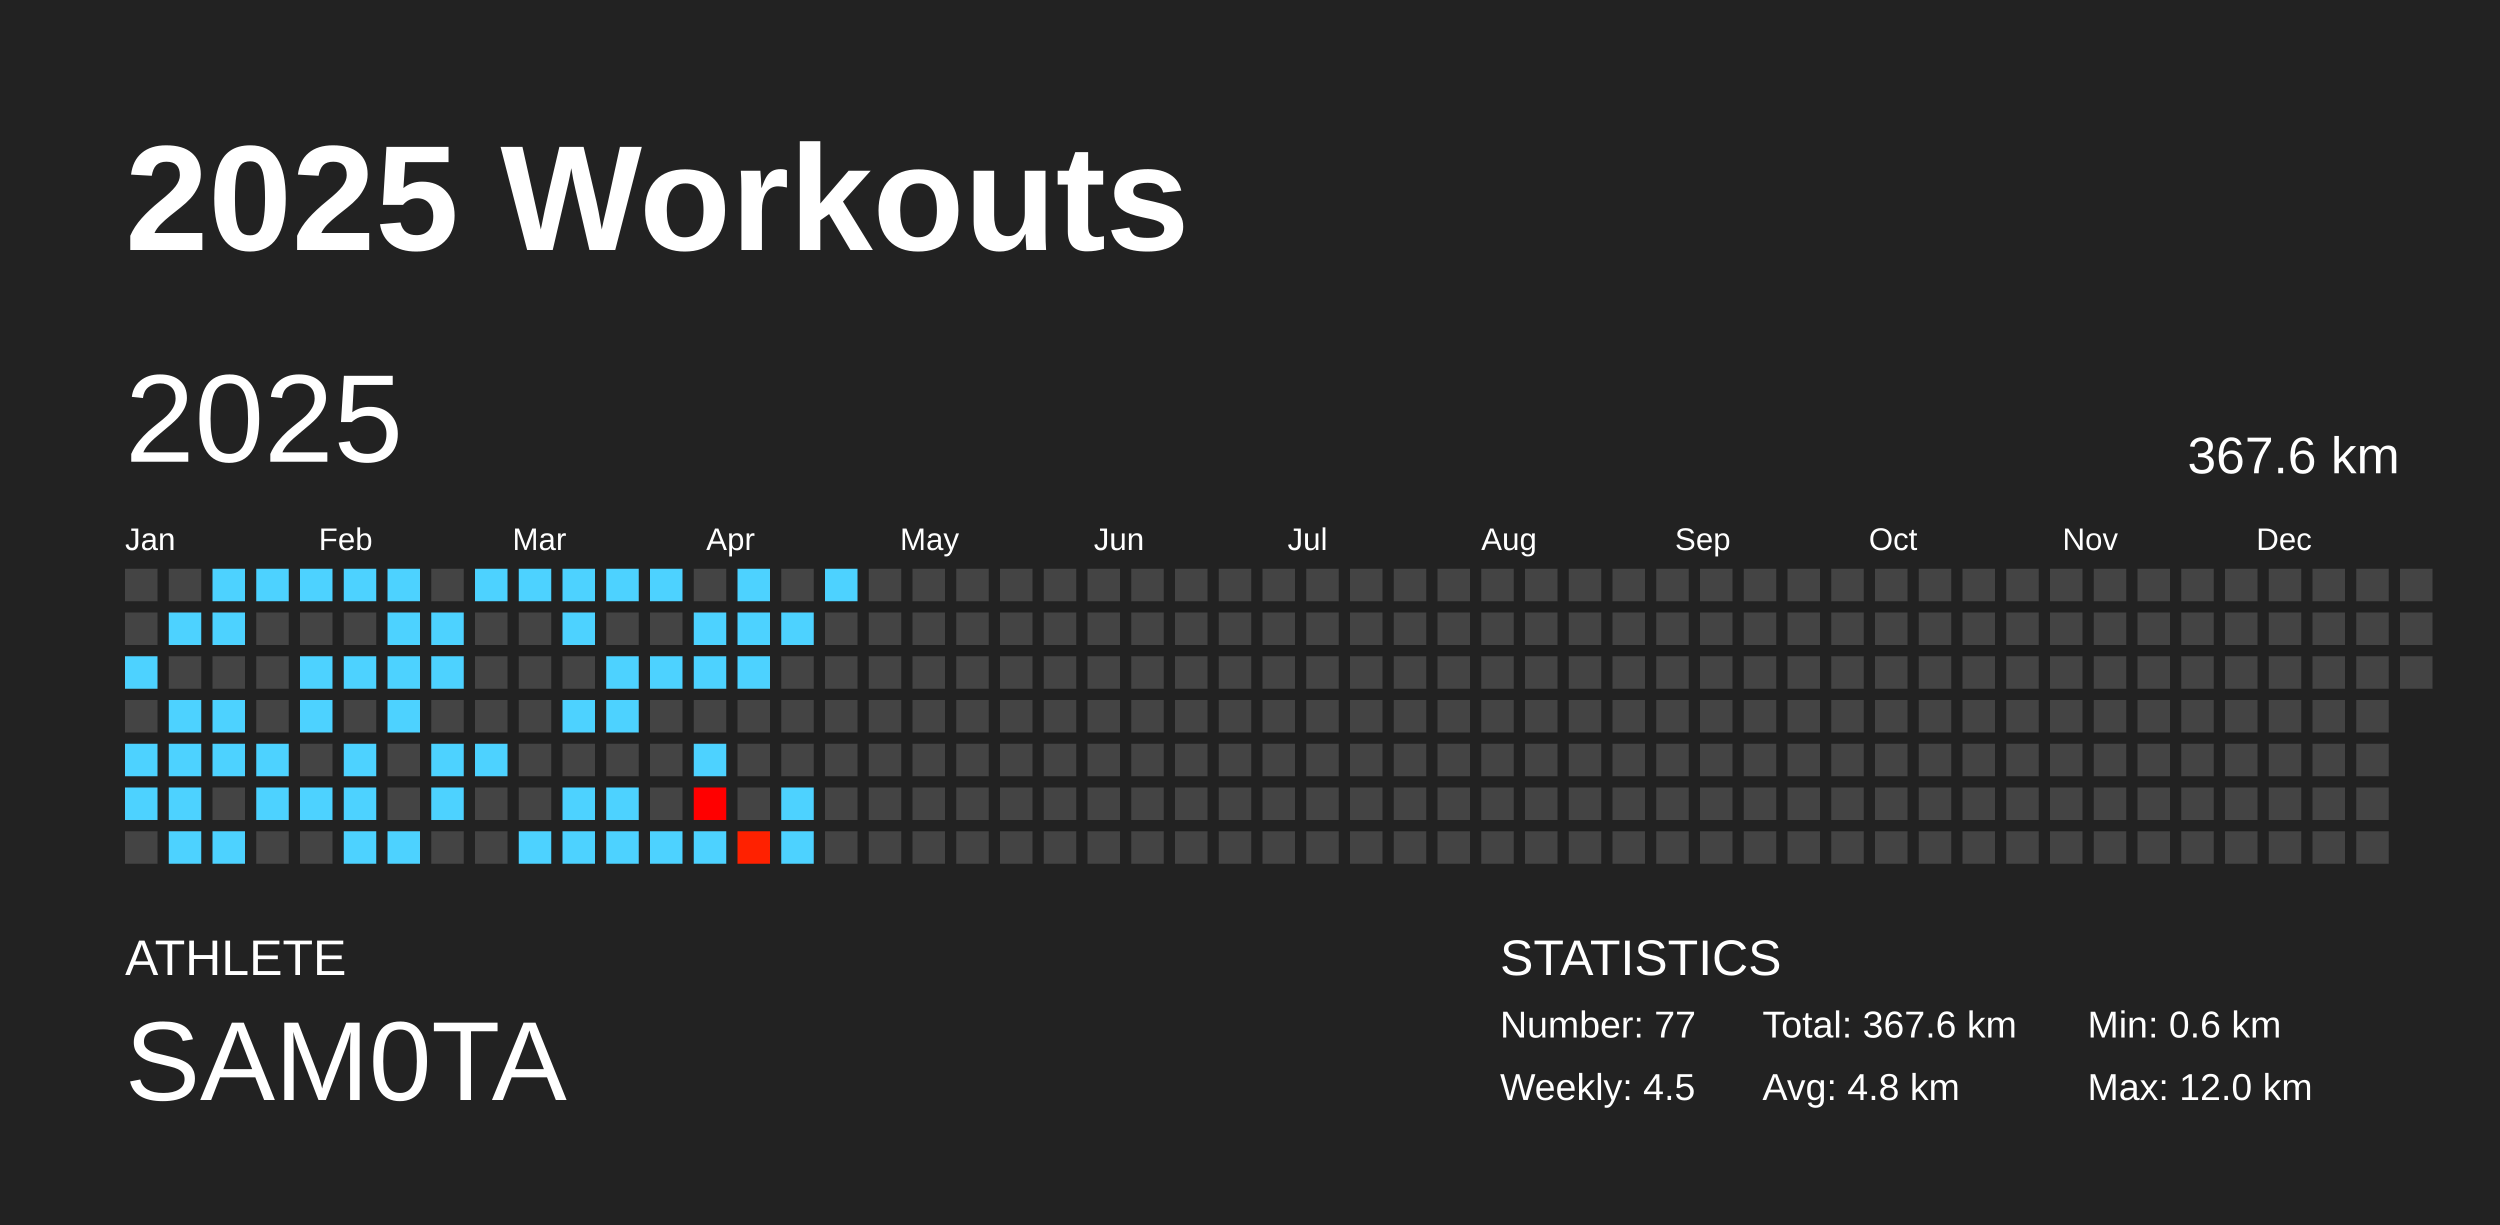
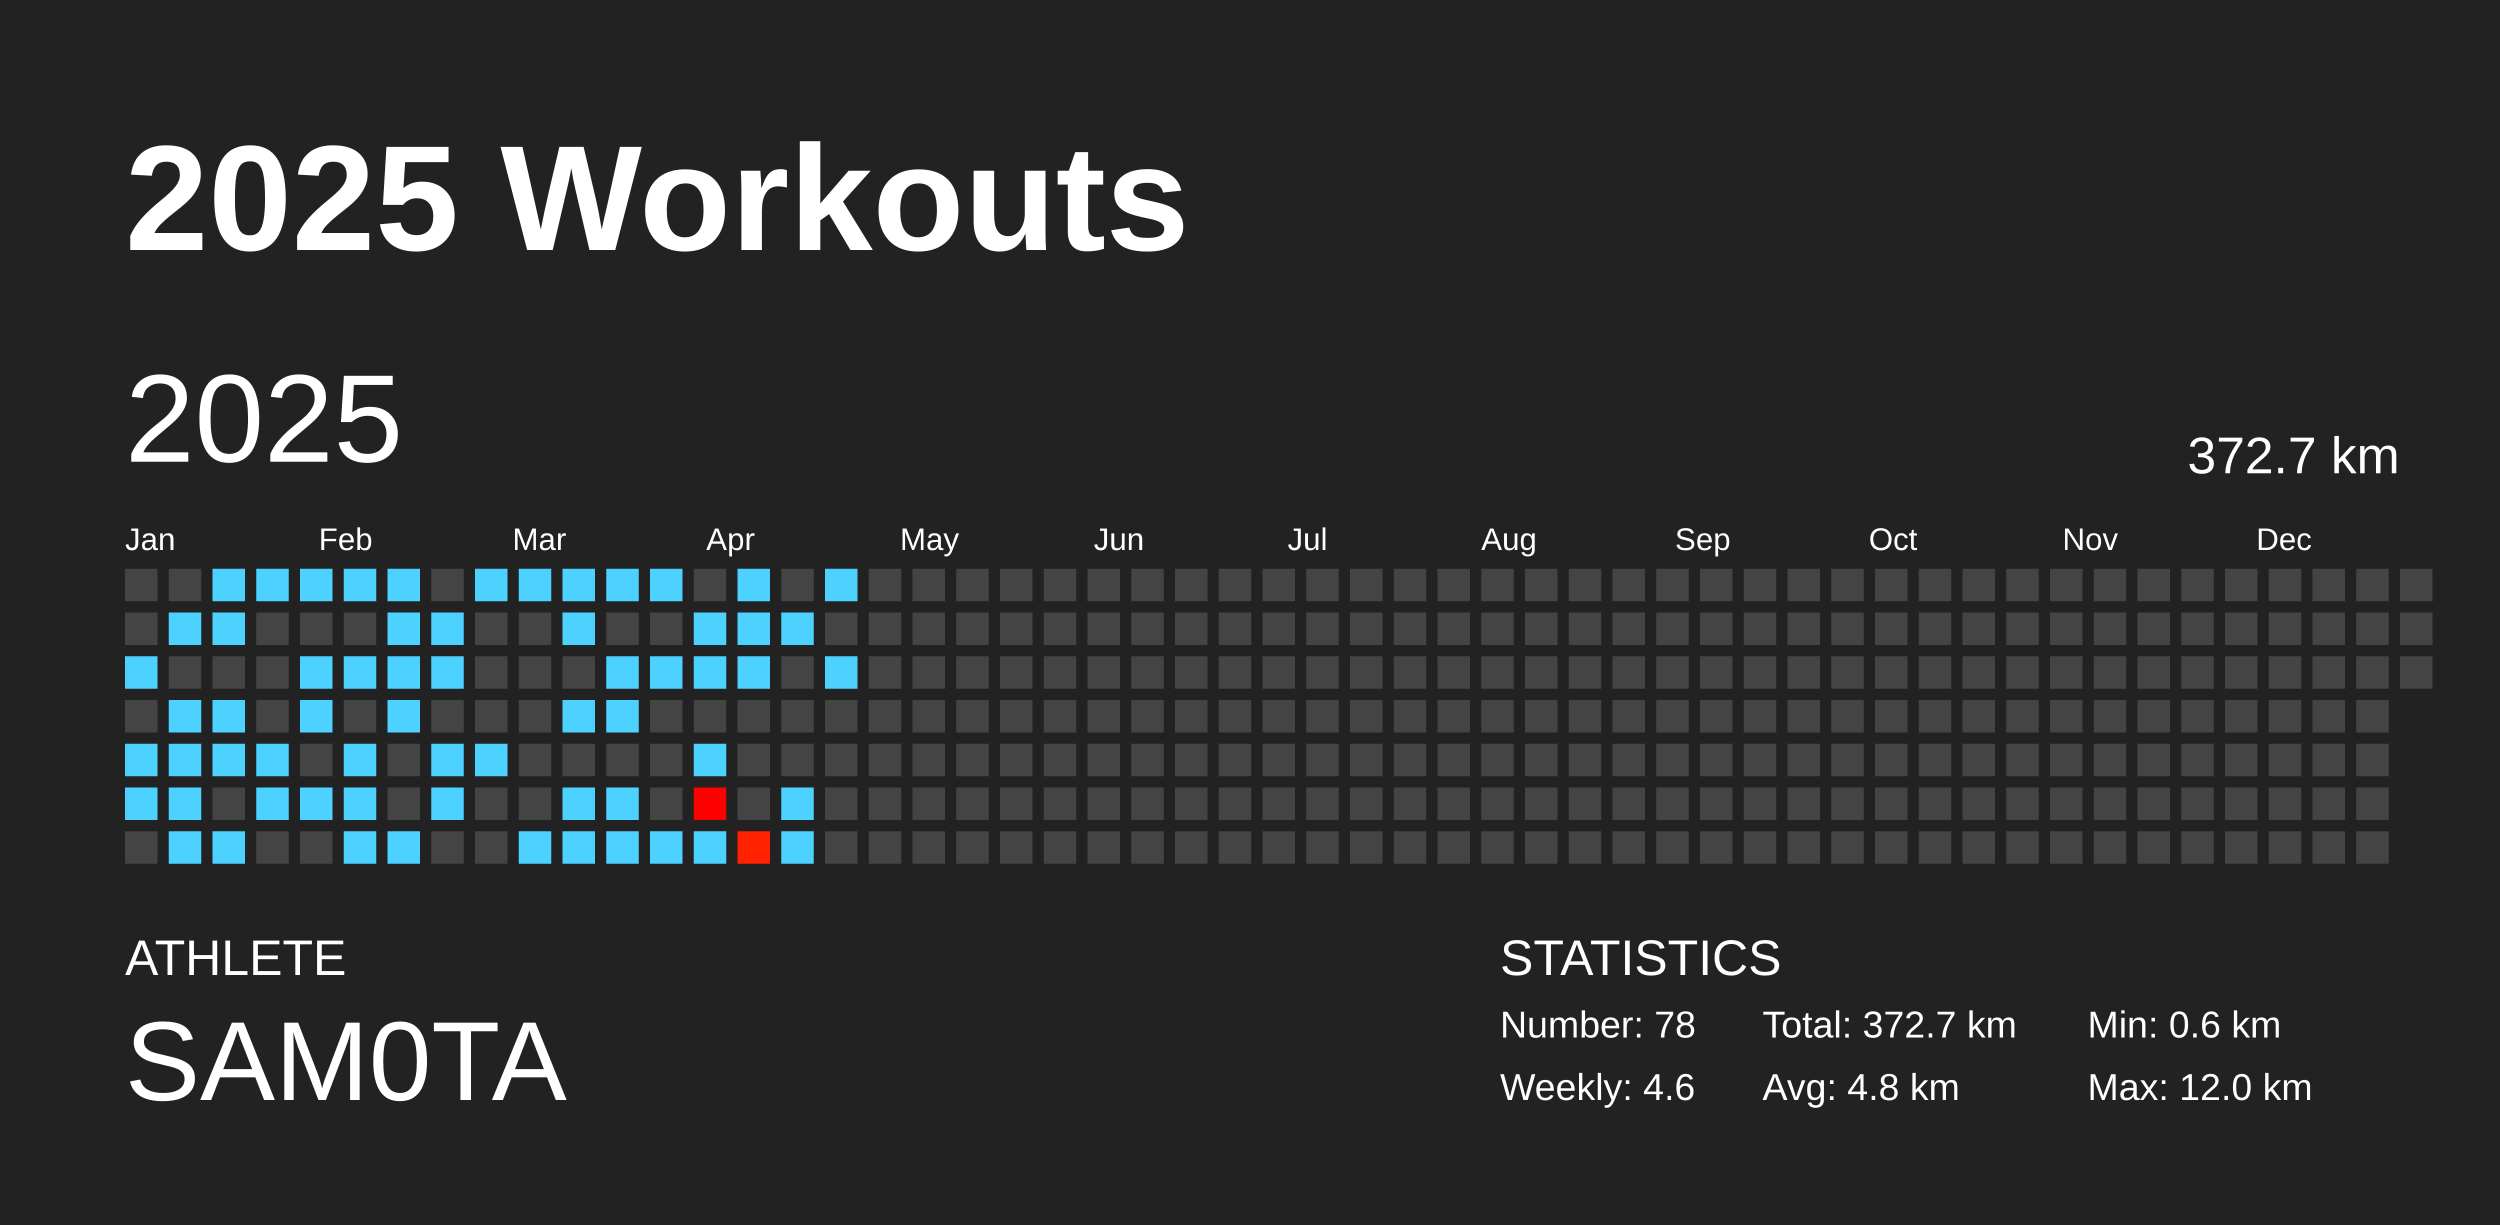
<svg xmlns="http://www.w3.org/2000/svg" baseProfile="full" height="98mm" version="1.1" viewBox="0,0,200,98" width="200mm">
  <defs />
  <rect fill="#222222" height="98" width="200" x="0" y="0" />
  <text fill="#FFFFFF" style="font-size:12px; font-family:Arial; font-weight:bold;" x="10" y="20">2025 Workouts</text>
  <text fill="#FFFFFF" style="font-size:4px; font-family:Arial" x="10" y="78">ATHLETE</text>
  <text fill="#FFFFFF" style="font-size:9px; font-family:Arial" x="10" y="88">SAM0TA</text>
  <text fill="#FFFFFF" style="font-size:4px; font-family:Arial" x="120" y="78">STATISTICS</text>
-   <text fill="#FFFFFF" style="font-size:3px; font-family:Arial" x="120" y="83">Number: 77</text>
-   <text fill="#FFFFFF" style="font-size:3px; font-family:Arial" x="120" y="88">Weekly: 4.5</text>
-   <text fill="#FFFFFF" style="font-size:3px; font-family:Arial" x="141" y="83">Total: 367.6 km</text>
+   <text fill="#FFFFFF" style="font-size:3px; font-family:Arial" x="120" y="83">Number: 78</text>
+   <text fill="#FFFFFF" style="font-size:3px; font-family:Arial" x="120" y="88">Weekly: 4.6</text>
+   <text fill="#FFFFFF" style="font-size:3px; font-family:Arial" x="141" y="83">Total: 372.7 km</text>
  <text fill="#FFFFFF" style="font-size:3px; font-family:Arial" x="141" y="88">Avg: 4.8 km</text>
  <text fill="#FFFFFF" style="font-size:3px; font-family:Arial" x="167" y="83">Min: 0.6 km</text>
  <text fill="#FFFFFF" style="font-size:3px; font-family:Arial" x="167" y="88">Max: 12.0 km</text>
  <text dominant-baseline="hanging" fill="#FFFFFF" style="font-size:10.0px; font-family:Arial;" x="10" y="30">2025</text>
-   <text dominant-baseline="hanging" fill="#FFFFFF" style="font-size:4.125px; font-family:Arial;" x="175" y="35">367.6 km</text>
+   <text dominant-baseline="hanging" fill="#FFFFFF" style="font-size:4.125px; font-family:Arial;" x="175" y="35">372.7 km</text>
  <text fill="#FFFFFF" style="font-size:2.5px; font-family:Arial" x="10.0" y="44">Jan</text>
  <text fill="#FFFFFF" style="font-size:2.5px; font-family:Arial" x="25.5" y="44">Feb</text>
  <text fill="#FFFFFF" style="font-size:2.5px; font-family:Arial" x="41.0" y="44">Mar</text>
  <text fill="#FFFFFF" style="font-size:2.5px; font-family:Arial" x="56.5" y="44">Apr</text>
  <text fill="#FFFFFF" style="font-size:2.5px; font-family:Arial" x="72.0" y="44">May</text>
  <text fill="#FFFFFF" style="font-size:2.5px; font-family:Arial" x="87.5" y="44">Jun</text>
  <text fill="#FFFFFF" style="font-size:2.5px; font-family:Arial" x="103.0" y="44">Jul</text>
  <text fill="#FFFFFF" style="font-size:2.5px; font-family:Arial" x="118.5" y="44">Aug</text>
  <text fill="#FFFFFF" style="font-size:2.5px; font-family:Arial" x="134.0" y="44">Sep</text>
  <text fill="#FFFFFF" style="font-size:2.5px; font-family:Arial" x="149.5" y="44">Oct</text>
  <text fill="#FFFFFF" style="font-size:2.5px; font-family:Arial" x="165.0" y="44">Nov</text>
  <text fill="#FFFFFF" style="font-size:2.5px; font-family:Arial" x="180.5" y="44">Dec</text>
  <rect fill="#444444" height="2.6" width="2.6" x="10.0" y="45.5" />
  <rect fill="#444444" height="2.6" width="2.6" x="10.0" y="49.0" />
  <rect fill="#4dd2ff" height="2.6" width="2.6" x="10.0" y="52.5" />
  <rect fill="#444444" height="2.6" width="2.6" x="10.0" y="56.0" />
  <rect fill="#4dd2ff" height="2.6" width="2.6" x="10.0" y="59.5" />
  <rect fill="#4dd2ff" height="2.6" width="2.6" x="10.0" y="63.0" />
  <rect fill="#444444" height="2.6" width="2.6" x="10.0" y="66.5" />
  <rect fill="#444444" height="2.6" width="2.6" x="13.5" y="45.5" />
  <rect fill="#4dd2ff" height="2.6" width="2.6" x="13.5" y="49.0" />
  <rect fill="#444444" height="2.6" width="2.6" x="13.5" y="52.5" />
  <rect fill="#4dd2ff" height="2.6" width="2.6" x="13.5" y="56.0" />
  <rect fill="#4dd2ff" height="2.6" width="2.6" x="13.5" y="59.5" />
  <rect fill="#4dd2ff" height="2.6" width="2.6" x="13.5" y="63.0" />
  <rect fill="#4dd2ff" height="2.6" width="2.6" x="13.5" y="66.5" />
  <rect fill="#4dd2ff" height="2.6" width="2.6" x="17.0" y="45.5" />
  <rect fill="#4dd2ff" height="2.6" width="2.6" x="17.0" y="49.0" />
  <rect fill="#444444" height="2.6" width="2.6" x="17.0" y="52.5" />
  <rect fill="#4dd2ff" height="2.6" width="2.6" x="17.0" y="56.0" />
  <rect fill="#4dd2ff" height="2.6" width="2.6" x="17.0" y="59.5" />
  <rect fill="#444444" height="2.6" width="2.6" x="17.0" y="63.0" />
  <rect fill="#4dd2ff" height="2.6" width="2.6" x="17.0" y="66.5" />
  <rect fill="#4dd2ff" height="2.6" width="2.6" x="20.5" y="45.5" />
  <rect fill="#444444" height="2.6" width="2.6" x="20.5" y="49.0" />
  <rect fill="#444444" height="2.6" width="2.6" x="20.5" y="52.5" />
  <rect fill="#444444" height="2.6" width="2.6" x="20.5" y="56.0" />
  <rect fill="#4dd2ff" height="2.6" width="2.6" x="20.5" y="59.5" />
  <rect fill="#4dd2ff" height="2.6" width="2.6" x="20.5" y="63.0" />
  <rect fill="#444444" height="2.6" width="2.6" x="20.5" y="66.5" />
  <rect fill="#4dd2ff" height="2.6" width="2.6" x="24.0" y="45.5" />
  <rect fill="#444444" height="2.6" width="2.6" x="24.0" y="49.0" />
  <rect fill="#4dd2ff" height="2.6" width="2.6" x="24.0" y="52.5" />
  <rect fill="#4dd2ff" height="2.6" width="2.6" x="24.0" y="56.0" />
  <rect fill="#444444" height="2.6" width="2.6" x="24.0" y="59.5" />
  <rect fill="#4dd2ff" height="2.6" width="2.6" x="24.0" y="63.0" />
  <rect fill="#444444" height="2.6" width="2.6" x="24.0" y="66.5" />
  <rect fill="#4dd2ff" height="2.6" width="2.6" x="27.5" y="45.5" />
  <rect fill="#444444" height="2.6" width="2.6" x="27.5" y="49.0" />
  <rect fill="#4dd2ff" height="2.6" width="2.6" x="27.5" y="52.5" />
  <rect fill="#444444" height="2.6" width="2.6" x="27.5" y="56.0" />
  <rect fill="#4dd2ff" height="2.6" width="2.6" x="27.5" y="59.5" />
  <rect fill="#4dd2ff" height="2.6" width="2.6" x="27.5" y="63.0" />
  <rect fill="#4dd2ff" height="2.6" width="2.6" x="27.5" y="66.5" />
  <rect fill="#4dd2ff" height="2.6" width="2.6" x="31.0" y="45.5" />
  <rect fill="#4dd2ff" height="2.6" width="2.6" x="31.0" y="49.0" />
  <rect fill="#4dd2ff" height="2.6" width="2.6" x="31.0" y="52.5" />
  <rect fill="#4dd2ff" height="2.6" width="2.6" x="31.0" y="56.0" />
  <rect fill="#444444" height="2.6" width="2.6" x="31.0" y="59.5" />
  <rect fill="#444444" height="2.6" width="2.6" x="31.0" y="63.0" />
  <rect fill="#4dd2ff" height="2.6" width="2.6" x="31.0" y="66.5" />
  <rect fill="#444444" height="2.6" width="2.6" x="34.5" y="45.5" />
  <rect fill="#4dd2ff" height="2.6" width="2.6" x="34.5" y="49.0" />
  <rect fill="#4dd2ff" height="2.6" width="2.6" x="34.5" y="52.5" />
  <rect fill="#444444" height="2.6" width="2.6" x="34.5" y="56.0" />
  <rect fill="#4dd2ff" height="2.6" width="2.6" x="34.5" y="59.5" />
  <rect fill="#4dd2ff" height="2.6" width="2.6" x="34.5" y="63.0" />
  <rect fill="#444444" height="2.6" width="2.6" x="34.5" y="66.5" />
  <rect fill="#4dd2ff" height="2.6" width="2.6" x="38.0" y="45.5" />
  <rect fill="#444444" height="2.6" width="2.6" x="38.0" y="49.0" />
  <rect fill="#444444" height="2.6" width="2.6" x="38.0" y="52.5" />
  <rect fill="#444444" height="2.6" width="2.6" x="38.0" y="56.0" />
  <rect fill="#4dd2ff" height="2.6" width="2.6" x="38.0" y="59.5" />
  <rect fill="#444444" height="2.6" width="2.6" x="38.0" y="63.0" />
  <rect fill="#444444" height="2.6" width="2.6" x="38.0" y="66.5" />
  <rect fill="#4dd2ff" height="2.6" width="2.6" x="41.5" y="45.5" />
  <rect fill="#444444" height="2.6" width="2.6" x="41.5" y="49.0" />
  <rect fill="#444444" height="2.6" width="2.6" x="41.5" y="52.5" />
  <rect fill="#444444" height="2.6" width="2.6" x="41.5" y="56.0" />
  <rect fill="#444444" height="2.6" width="2.6" x="41.5" y="59.5" />
  <rect fill="#444444" height="2.6" width="2.6" x="41.5" y="63.0" />
  <rect fill="#4dd2ff" height="2.6" width="2.6" x="41.5" y="66.5" />
  <rect fill="#4dd2ff" height="2.6" width="2.6" x="45.0" y="45.5" />
  <rect fill="#4dd2ff" height="2.6" width="2.6" x="45.0" y="49.0" />
  <rect fill="#444444" height="2.6" width="2.6" x="45.0" y="52.5" />
  <rect fill="#4dd2ff" height="2.6" width="2.6" x="45.0" y="56.0" />
  <rect fill="#444444" height="2.6" width="2.6" x="45.0" y="59.5" />
  <rect fill="#4dd2ff" height="2.6" width="2.6" x="45.0" y="63.0" />
  <rect fill="#4dd2ff" height="2.6" width="2.6" x="45.0" y="66.5" />
  <rect fill="#4dd2ff" height="2.6" width="2.6" x="48.5" y="45.5" />
  <rect fill="#444444" height="2.6" width="2.6" x="48.5" y="49.0" />
  <rect fill="#4dd2ff" height="2.6" width="2.6" x="48.5" y="52.5" />
  <rect fill="#4dd2ff" height="2.6" width="2.6" x="48.5" y="56.0" />
  <rect fill="#444444" height="2.6" width="2.6" x="48.5" y="59.5" />
  <rect fill="#4dd2ff" height="2.6" width="2.6" x="48.5" y="63.0" />
  <rect fill="#4dd2ff" height="2.6" width="2.6" x="48.5" y="66.5" />
  <rect fill="#4dd2ff" height="2.6" width="2.6" x="52.0" y="45.5" />
  <rect fill="#444444" height="2.6" width="2.6" x="52.0" y="49.0" />
  <rect fill="#4dd2ff" height="2.6" width="2.6" x="52.0" y="52.5" />
  <rect fill="#444444" height="2.6" width="2.6" x="52.0" y="56.0" />
  <rect fill="#444444" height="2.6" width="2.6" x="52.0" y="59.5" />
  <rect fill="#444444" height="2.6" width="2.6" x="52.0" y="63.0" />
  <rect fill="#4dd2ff" height="2.6" width="2.6" x="52.0" y="66.5" />
  <rect fill="#444444" height="2.6" width="2.6" x="55.5" y="45.5" />
  <rect fill="#4dd2ff" height="2.6" width="2.6" x="55.5" y="49.0" />
  <rect fill="#4dd2ff" height="2.6" width="2.6" x="55.5" y="52.5" />
  <rect fill="#444444" height="2.6" width="2.6" x="55.5" y="56.0" />
  <rect fill="#4dd2ff" height="2.6" width="2.6" x="55.5" y="59.5" />
  <rect fill="#ff0000" height="2.6" width="2.6" x="55.5" y="63.0" />
  <rect fill="#4dd2ff" height="2.6" width="2.6" x="55.5" y="66.5" />
  <rect fill="#4dd2ff" height="2.6" width="2.6" x="59.0" y="45.5" />
  <rect fill="#4dd2ff" height="2.6" width="2.6" x="59.0" y="49.0" />
  <rect fill="#4dd2ff" height="2.6" width="2.6" x="59.0" y="52.5" />
  <rect fill="#444444" height="2.6" width="2.6" x="59.0" y="56.0" />
  <rect fill="#444444" height="2.6" width="2.6" x="59.0" y="59.5" />
  <rect fill="#444444" height="2.6" width="2.6" x="59.0" y="63.0" />
  <rect fill="#ff2100" height="2.6" width="2.6" x="59.0" y="66.5" />
  <rect fill="#444444" height="2.6" width="2.6" x="62.5" y="45.5" />
  <rect fill="#4dd2ff" height="2.6" width="2.6" x="62.5" y="49.0" />
  <rect fill="#444444" height="2.6" width="2.6" x="62.5" y="52.5" />
  <rect fill="#444444" height="2.6" width="2.6" x="62.5" y="56.0" />
  <rect fill="#444444" height="2.6" width="2.6" x="62.5" y="59.5" />
  <rect fill="#4dd2ff" height="2.6" width="2.6" x="62.5" y="63.0" />
  <rect fill="#4dd2ff" height="2.6" width="2.6" x="62.5" y="66.5" />
  <rect fill="#4dd2ff" height="2.6" width="2.6" x="66.0" y="45.5" />
  <rect fill="#444444" height="2.6" width="2.6" x="66.0" y="49.0" />
-   <rect fill="#444444" height="2.6" width="2.6" x="66.0" y="52.5" />
+   <rect fill="#4dd2ff" height="2.6" width="2.6" x="66.0" y="52.5" />
  <rect fill="#444444" height="2.6" width="2.6" x="66.0" y="56.0" />
  <rect fill="#444444" height="2.6" width="2.6" x="66.0" y="59.5" />
  <rect fill="#444444" height="2.6" width="2.6" x="66.0" y="63.0" />
  <rect fill="#444444" height="2.6" width="2.6" x="66.0" y="66.5" />
  <rect fill="#444444" height="2.6" width="2.6" x="69.5" y="45.5" />
  <rect fill="#444444" height="2.6" width="2.6" x="69.5" y="49.0" />
  <rect fill="#444444" height="2.6" width="2.6" x="69.5" y="52.5" />
  <rect fill="#444444" height="2.6" width="2.6" x="69.5" y="56.0" />
  <rect fill="#444444" height="2.6" width="2.6" x="69.5" y="59.5" />
  <rect fill="#444444" height="2.6" width="2.6" x="69.5" y="63.0" />
  <rect fill="#444444" height="2.6" width="2.6" x="69.5" y="66.5" />
  <rect fill="#444444" height="2.6" width="2.6" x="73.0" y="45.5" />
  <rect fill="#444444" height="2.6" width="2.6" x="73.0" y="49.0" />
  <rect fill="#444444" height="2.6" width="2.6" x="73.0" y="52.5" />
  <rect fill="#444444" height="2.6" width="2.6" x="73.0" y="56.0" />
  <rect fill="#444444" height="2.6" width="2.6" x="73.0" y="59.5" />
  <rect fill="#444444" height="2.6" width="2.6" x="73.0" y="63.0" />
  <rect fill="#444444" height="2.6" width="2.6" x="73.0" y="66.5" />
  <rect fill="#444444" height="2.6" width="2.6" x="76.5" y="45.5" />
  <rect fill="#444444" height="2.6" width="2.6" x="76.5" y="49.0" />
  <rect fill="#444444" height="2.6" width="2.6" x="76.5" y="52.5" />
  <rect fill="#444444" height="2.6" width="2.6" x="76.5" y="56.0" />
  <rect fill="#444444" height="2.6" width="2.6" x="76.5" y="59.5" />
  <rect fill="#444444" height="2.6" width="2.6" x="76.5" y="63.0" />
  <rect fill="#444444" height="2.6" width="2.6" x="76.5" y="66.5" />
  <rect fill="#444444" height="2.6" width="2.6" x="80.0" y="45.5" />
  <rect fill="#444444" height="2.6" width="2.6" x="80.0" y="49.0" />
  <rect fill="#444444" height="2.6" width="2.6" x="80.0" y="52.5" />
  <rect fill="#444444" height="2.6" width="2.6" x="80.0" y="56.0" />
  <rect fill="#444444" height="2.6" width="2.6" x="80.0" y="59.5" />
  <rect fill="#444444" height="2.6" width="2.6" x="80.0" y="63.0" />
  <rect fill="#444444" height="2.6" width="2.6" x="80.0" y="66.5" />
  <rect fill="#444444" height="2.6" width="2.6" x="83.5" y="45.5" />
  <rect fill="#444444" height="2.6" width="2.6" x="83.5" y="49.0" />
  <rect fill="#444444" height="2.6" width="2.6" x="83.5" y="52.5" />
  <rect fill="#444444" height="2.6" width="2.6" x="83.5" y="56.0" />
  <rect fill="#444444" height="2.6" width="2.6" x="83.5" y="59.5" />
  <rect fill="#444444" height="2.6" width="2.6" x="83.5" y="63.0" />
  <rect fill="#444444" height="2.6" width="2.6" x="83.5" y="66.5" />
  <rect fill="#444444" height="2.6" width="2.6" x="87.0" y="45.5" />
  <rect fill="#444444" height="2.6" width="2.6" x="87.0" y="49.0" />
  <rect fill="#444444" height="2.6" width="2.6" x="87.0" y="52.5" />
  <rect fill="#444444" height="2.6" width="2.6" x="87.0" y="56.0" />
  <rect fill="#444444" height="2.6" width="2.6" x="87.0" y="59.5" />
  <rect fill="#444444" height="2.6" width="2.6" x="87.0" y="63.0" />
  <rect fill="#444444" height="2.6" width="2.6" x="87.0" y="66.5" />
  <rect fill="#444444" height="2.6" width="2.6" x="90.5" y="45.5" />
  <rect fill="#444444" height="2.6" width="2.6" x="90.5" y="49.0" />
  <rect fill="#444444" height="2.6" width="2.6" x="90.5" y="52.5" />
  <rect fill="#444444" height="2.6" width="2.6" x="90.5" y="56.0" />
  <rect fill="#444444" height="2.6" width="2.6" x="90.5" y="59.5" />
  <rect fill="#444444" height="2.6" width="2.6" x="90.5" y="63.0" />
  <rect fill="#444444" height="2.6" width="2.6" x="90.5" y="66.5" />
  <rect fill="#444444" height="2.6" width="2.6" x="94.0" y="45.5" />
  <rect fill="#444444" height="2.6" width="2.6" x="94.0" y="49.0" />
  <rect fill="#444444" height="2.6" width="2.6" x="94.0" y="52.5" />
  <rect fill="#444444" height="2.6" width="2.6" x="94.0" y="56.0" />
  <rect fill="#444444" height="2.6" width="2.6" x="94.0" y="59.5" />
  <rect fill="#444444" height="2.6" width="2.6" x="94.0" y="63.0" />
  <rect fill="#444444" height="2.6" width="2.6" x="94.0" y="66.5" />
  <rect fill="#444444" height="2.6" width="2.6" x="97.5" y="45.5" />
  <rect fill="#444444" height="2.6" width="2.6" x="97.5" y="49.0" />
  <rect fill="#444444" height="2.6" width="2.6" x="97.5" y="52.5" />
  <rect fill="#444444" height="2.6" width="2.6" x="97.5" y="56.0" />
  <rect fill="#444444" height="2.6" width="2.6" x="97.5" y="59.5" />
  <rect fill="#444444" height="2.6" width="2.6" x="97.5" y="63.0" />
  <rect fill="#444444" height="2.6" width="2.6" x="97.5" y="66.5" />
  <rect fill="#444444" height="2.6" width="2.6" x="101.0" y="45.5" />
  <rect fill="#444444" height="2.6" width="2.6" x="101.0" y="49.0" />
  <rect fill="#444444" height="2.6" width="2.6" x="101.0" y="52.5" />
  <rect fill="#444444" height="2.6" width="2.6" x="101.0" y="56.0" />
  <rect fill="#444444" height="2.6" width="2.6" x="101.0" y="59.5" />
  <rect fill="#444444" height="2.6" width="2.6" x="101.0" y="63.0" />
  <rect fill="#444444" height="2.6" width="2.6" x="101.0" y="66.5" />
  <rect fill="#444444" height="2.6" width="2.6" x="104.5" y="45.5" />
  <rect fill="#444444" height="2.6" width="2.6" x="104.5" y="49.0" />
  <rect fill="#444444" height="2.6" width="2.6" x="104.5" y="52.5" />
  <rect fill="#444444" height="2.6" width="2.6" x="104.5" y="56.0" />
  <rect fill="#444444" height="2.6" width="2.6" x="104.5" y="59.5" />
  <rect fill="#444444" height="2.6" width="2.6" x="104.5" y="63.0" />
  <rect fill="#444444" height="2.6" width="2.6" x="104.5" y="66.5" />
  <rect fill="#444444" height="2.6" width="2.6" x="108.0" y="45.5" />
  <rect fill="#444444" height="2.6" width="2.6" x="108.0" y="49.0" />
  <rect fill="#444444" height="2.6" width="2.6" x="108.0" y="52.5" />
  <rect fill="#444444" height="2.6" width="2.6" x="108.0" y="56.0" />
  <rect fill="#444444" height="2.6" width="2.6" x="108.0" y="59.5" />
  <rect fill="#444444" height="2.6" width="2.6" x="108.0" y="63.0" />
  <rect fill="#444444" height="2.6" width="2.6" x="108.0" y="66.5" />
  <rect fill="#444444" height="2.6" width="2.6" x="111.5" y="45.5" />
  <rect fill="#444444" height="2.6" width="2.6" x="111.5" y="49.0" />
  <rect fill="#444444" height="2.6" width="2.6" x="111.5" y="52.5" />
  <rect fill="#444444" height="2.6" width="2.6" x="111.5" y="56.0" />
  <rect fill="#444444" height="2.6" width="2.6" x="111.5" y="59.5" />
  <rect fill="#444444" height="2.6" width="2.6" x="111.5" y="63.0" />
  <rect fill="#444444" height="2.6" width="2.6" x="111.5" y="66.5" />
  <rect fill="#444444" height="2.6" width="2.6" x="115.0" y="45.5" />
  <rect fill="#444444" height="2.6" width="2.6" x="115.0" y="49.0" />
  <rect fill="#444444" height="2.6" width="2.6" x="115.0" y="52.5" />
  <rect fill="#444444" height="2.6" width="2.6" x="115.0" y="56.0" />
  <rect fill="#444444" height="2.6" width="2.6" x="115.0" y="59.5" />
  <rect fill="#444444" height="2.6" width="2.6" x="115.0" y="63.0" />
  <rect fill="#444444" height="2.6" width="2.6" x="115.0" y="66.5" />
  <rect fill="#444444" height="2.6" width="2.6" x="118.5" y="45.5" />
  <rect fill="#444444" height="2.6" width="2.6" x="118.5" y="49.0" />
  <rect fill="#444444" height="2.6" width="2.6" x="118.5" y="52.5" />
  <rect fill="#444444" height="2.6" width="2.6" x="118.5" y="56.0" />
  <rect fill="#444444" height="2.6" width="2.6" x="118.5" y="59.5" />
  <rect fill="#444444" height="2.6" width="2.6" x="118.5" y="63.0" />
  <rect fill="#444444" height="2.6" width="2.6" x="118.5" y="66.5" />
  <rect fill="#444444" height="2.6" width="2.6" x="122.0" y="45.5" />
  <rect fill="#444444" height="2.6" width="2.6" x="122.0" y="49.0" />
  <rect fill="#444444" height="2.6" width="2.6" x="122.0" y="52.5" />
  <rect fill="#444444" height="2.6" width="2.6" x="122.0" y="56.0" />
  <rect fill="#444444" height="2.6" width="2.6" x="122.0" y="59.5" />
  <rect fill="#444444" height="2.6" width="2.6" x="122.0" y="63.0" />
  <rect fill="#444444" height="2.6" width="2.6" x="122.0" y="66.5" />
  <rect fill="#444444" height="2.6" width="2.6" x="125.5" y="45.5" />
  <rect fill="#444444" height="2.6" width="2.6" x="125.5" y="49.0" />
  <rect fill="#444444" height="2.6" width="2.6" x="125.5" y="52.5" />
  <rect fill="#444444" height="2.6" width="2.6" x="125.5" y="56.0" />
  <rect fill="#444444" height="2.6" width="2.6" x="125.5" y="59.5" />
  <rect fill="#444444" height="2.6" width="2.6" x="125.5" y="63.0" />
  <rect fill="#444444" height="2.6" width="2.6" x="125.5" y="66.5" />
  <rect fill="#444444" height="2.6" width="2.6" x="129.0" y="45.5" />
  <rect fill="#444444" height="2.6" width="2.6" x="129.0" y="49.0" />
  <rect fill="#444444" height="2.6" width="2.6" x="129.0" y="52.5" />
  <rect fill="#444444" height="2.6" width="2.6" x="129.0" y="56.0" />
  <rect fill="#444444" height="2.6" width="2.6" x="129.0" y="59.5" />
  <rect fill="#444444" height="2.6" width="2.6" x="129.0" y="63.0" />
  <rect fill="#444444" height="2.6" width="2.6" x="129.0" y="66.5" />
  <rect fill="#444444" height="2.6" width="2.6" x="132.5" y="45.5" />
  <rect fill="#444444" height="2.6" width="2.6" x="132.5" y="49.0" />
  <rect fill="#444444" height="2.6" width="2.6" x="132.5" y="52.5" />
  <rect fill="#444444" height="2.6" width="2.6" x="132.5" y="56.0" />
  <rect fill="#444444" height="2.6" width="2.6" x="132.5" y="59.5" />
  <rect fill="#444444" height="2.6" width="2.6" x="132.5" y="63.0" />
  <rect fill="#444444" height="2.6" width="2.6" x="132.5" y="66.5" />
  <rect fill="#444444" height="2.6" width="2.6" x="136.0" y="45.5" />
  <rect fill="#444444" height="2.6" width="2.6" x="136.0" y="49.0" />
  <rect fill="#444444" height="2.6" width="2.6" x="136.0" y="52.5" />
  <rect fill="#444444" height="2.6" width="2.6" x="136.0" y="56.0" />
  <rect fill="#444444" height="2.6" width="2.6" x="136.0" y="59.5" />
  <rect fill="#444444" height="2.6" width="2.6" x="136.0" y="63.0" />
  <rect fill="#444444" height="2.6" width="2.6" x="136.0" y="66.5" />
  <rect fill="#444444" height="2.6" width="2.6" x="139.5" y="45.5" />
  <rect fill="#444444" height="2.6" width="2.6" x="139.5" y="49.0" />
  <rect fill="#444444" height="2.6" width="2.6" x="139.5" y="52.5" />
  <rect fill="#444444" height="2.6" width="2.6" x="139.5" y="56.0" />
  <rect fill="#444444" height="2.6" width="2.6" x="139.5" y="59.5" />
  <rect fill="#444444" height="2.6" width="2.6" x="139.5" y="63.0" />
  <rect fill="#444444" height="2.6" width="2.6" x="139.5" y="66.5" />
  <rect fill="#444444" height="2.6" width="2.6" x="143.0" y="45.5" />
  <rect fill="#444444" height="2.6" width="2.6" x="143.0" y="49.0" />
  <rect fill="#444444" height="2.6" width="2.6" x="143.0" y="52.5" />
  <rect fill="#444444" height="2.6" width="2.6" x="143.0" y="56.0" />
  <rect fill="#444444" height="2.6" width="2.6" x="143.0" y="59.5" />
  <rect fill="#444444" height="2.6" width="2.6" x="143.0" y="63.0" />
  <rect fill="#444444" height="2.6" width="2.6" x="143.0" y="66.5" />
  <rect fill="#444444" height="2.6" width="2.6" x="146.5" y="45.5" />
  <rect fill="#444444" height="2.6" width="2.6" x="146.5" y="49.0" />
  <rect fill="#444444" height="2.6" width="2.6" x="146.5" y="52.5" />
  <rect fill="#444444" height="2.6" width="2.6" x="146.5" y="56.0" />
  <rect fill="#444444" height="2.6" width="2.6" x="146.5" y="59.5" />
  <rect fill="#444444" height="2.6" width="2.6" x="146.5" y="63.0" />
  <rect fill="#444444" height="2.6" width="2.6" x="146.5" y="66.5" />
  <rect fill="#444444" height="2.6" width="2.6" x="150.0" y="45.5" />
  <rect fill="#444444" height="2.6" width="2.6" x="150.0" y="49.0" />
  <rect fill="#444444" height="2.6" width="2.6" x="150.0" y="52.5" />
  <rect fill="#444444" height="2.6" width="2.6" x="150.0" y="56.0" />
  <rect fill="#444444" height="2.6" width="2.6" x="150.0" y="59.5" />
  <rect fill="#444444" height="2.6" width="2.6" x="150.0" y="63.0" />
  <rect fill="#444444" height="2.6" width="2.6" x="150.0" y="66.5" />
  <rect fill="#444444" height="2.6" width="2.6" x="153.5" y="45.5" />
  <rect fill="#444444" height="2.6" width="2.6" x="153.5" y="49.0" />
  <rect fill="#444444" height="2.6" width="2.6" x="153.5" y="52.5" />
  <rect fill="#444444" height="2.6" width="2.6" x="153.5" y="56.0" />
  <rect fill="#444444" height="2.6" width="2.6" x="153.5" y="59.5" />
  <rect fill="#444444" height="2.6" width="2.6" x="153.5" y="63.0" />
  <rect fill="#444444" height="2.6" width="2.6" x="153.5" y="66.5" />
  <rect fill="#444444" height="2.6" width="2.6" x="157.0" y="45.5" />
  <rect fill="#444444" height="2.6" width="2.6" x="157.0" y="49.0" />
  <rect fill="#444444" height="2.6" width="2.6" x="157.0" y="52.5" />
  <rect fill="#444444" height="2.6" width="2.6" x="157.0" y="56.0" />
  <rect fill="#444444" height="2.6" width="2.6" x="157.0" y="59.5" />
  <rect fill="#444444" height="2.6" width="2.6" x="157.0" y="63.0" />
  <rect fill="#444444" height="2.6" width="2.6" x="157.0" y="66.5" />
  <rect fill="#444444" height="2.6" width="2.6" x="160.5" y="45.5" />
  <rect fill="#444444" height="2.6" width="2.6" x="160.5" y="49.0" />
  <rect fill="#444444" height="2.6" width="2.6" x="160.5" y="52.5" />
  <rect fill="#444444" height="2.6" width="2.6" x="160.5" y="56.0" />
  <rect fill="#444444" height="2.6" width="2.6" x="160.5" y="59.5" />
  <rect fill="#444444" height="2.6" width="2.6" x="160.5" y="63.0" />
  <rect fill="#444444" height="2.6" width="2.6" x="160.5" y="66.5" />
  <rect fill="#444444" height="2.6" width="2.6" x="164.0" y="45.5" />
  <rect fill="#444444" height="2.6" width="2.6" x="164.0" y="49.0" />
  <rect fill="#444444" height="2.6" width="2.6" x="164.0" y="52.5" />
  <rect fill="#444444" height="2.6" width="2.6" x="164.0" y="56.0" />
  <rect fill="#444444" height="2.6" width="2.6" x="164.0" y="59.5" />
  <rect fill="#444444" height="2.6" width="2.6" x="164.0" y="63.0" />
  <rect fill="#444444" height="2.6" width="2.6" x="164.0" y="66.5" />
  <rect fill="#444444" height="2.6" width="2.6" x="167.5" y="45.5" />
  <rect fill="#444444" height="2.6" width="2.6" x="167.5" y="49.0" />
  <rect fill="#444444" height="2.6" width="2.6" x="167.5" y="52.5" />
  <rect fill="#444444" height="2.6" width="2.6" x="167.5" y="56.0" />
  <rect fill="#444444" height="2.6" width="2.6" x="167.5" y="59.5" />
  <rect fill="#444444" height="2.6" width="2.6" x="167.5" y="63.0" />
  <rect fill="#444444" height="2.6" width="2.6" x="167.5" y="66.5" />
  <rect fill="#444444" height="2.6" width="2.6" x="171.0" y="45.5" />
  <rect fill="#444444" height="2.6" width="2.6" x="171.0" y="49.0" />
  <rect fill="#444444" height="2.6" width="2.6" x="171.0" y="52.5" />
  <rect fill="#444444" height="2.6" width="2.6" x="171.0" y="56.0" />
  <rect fill="#444444" height="2.6" width="2.6" x="171.0" y="59.5" />
  <rect fill="#444444" height="2.6" width="2.6" x="171.0" y="63.0" />
  <rect fill="#444444" height="2.6" width="2.6" x="171.0" y="66.5" />
  <rect fill="#444444" height="2.6" width="2.6" x="174.5" y="45.5" />
  <rect fill="#444444" height="2.6" width="2.6" x="174.5" y="49.0" />
  <rect fill="#444444" height="2.6" width="2.6" x="174.5" y="52.5" />
  <rect fill="#444444" height="2.6" width="2.6" x="174.5" y="56.0" />
  <rect fill="#444444" height="2.6" width="2.6" x="174.5" y="59.5" />
  <rect fill="#444444" height="2.6" width="2.6" x="174.5" y="63.0" />
  <rect fill="#444444" height="2.6" width="2.6" x="174.5" y="66.5" />
  <rect fill="#444444" height="2.6" width="2.6" x="178.0" y="45.5" />
  <rect fill="#444444" height="2.6" width="2.6" x="178.0" y="49.0" />
  <rect fill="#444444" height="2.6" width="2.6" x="178.0" y="52.5" />
  <rect fill="#444444" height="2.6" width="2.6" x="178.0" y="56.0" />
  <rect fill="#444444" height="2.6" width="2.6" x="178.0" y="59.5" />
  <rect fill="#444444" height="2.6" width="2.6" x="178.0" y="63.0" />
  <rect fill="#444444" height="2.6" width="2.6" x="178.0" y="66.5" />
  <rect fill="#444444" height="2.6" width="2.6" x="181.5" y="45.5" />
  <rect fill="#444444" height="2.6" width="2.6" x="181.5" y="49.0" />
  <rect fill="#444444" height="2.6" width="2.6" x="181.5" y="52.5" />
  <rect fill="#444444" height="2.6" width="2.6" x="181.5" y="56.0" />
  <rect fill="#444444" height="2.6" width="2.6" x="181.5" y="59.5" />
  <rect fill="#444444" height="2.6" width="2.6" x="181.5" y="63.0" />
  <rect fill="#444444" height="2.6" width="2.6" x="181.5" y="66.5" />
  <rect fill="#444444" height="2.6" width="2.6" x="185.0" y="45.5" />
  <rect fill="#444444" height="2.6" width="2.6" x="185.0" y="49.0" />
  <rect fill="#444444" height="2.6" width="2.6" x="185.0" y="52.5" />
  <rect fill="#444444" height="2.6" width="2.6" x="185.0" y="56.0" />
  <rect fill="#444444" height="2.6" width="2.6" x="185.0" y="59.5" />
  <rect fill="#444444" height="2.6" width="2.6" x="185.0" y="63.0" />
  <rect fill="#444444" height="2.6" width="2.6" x="185.0" y="66.5" />
  <rect fill="#444444" height="2.6" width="2.6" x="188.5" y="45.5" />
  <rect fill="#444444" height="2.6" width="2.6" x="188.5" y="49.0" />
  <rect fill="#444444" height="2.6" width="2.6" x="188.5" y="52.5" />
  <rect fill="#444444" height="2.6" width="2.6" x="188.5" y="56.0" />
  <rect fill="#444444" height="2.6" width="2.6" x="188.5" y="59.5" />
  <rect fill="#444444" height="2.6" width="2.6" x="188.5" y="63.0" />
  <rect fill="#444444" height="2.6" width="2.6" x="188.5" y="66.5" />
  <rect fill="#444444" height="2.6" width="2.6" x="192.0" y="45.5" />
  <rect fill="#444444" height="2.6" width="2.6" x="192.0" y="49.0" />
  <rect fill="#444444" height="2.6" width="2.6" x="192.0" y="52.5" />
</svg>
